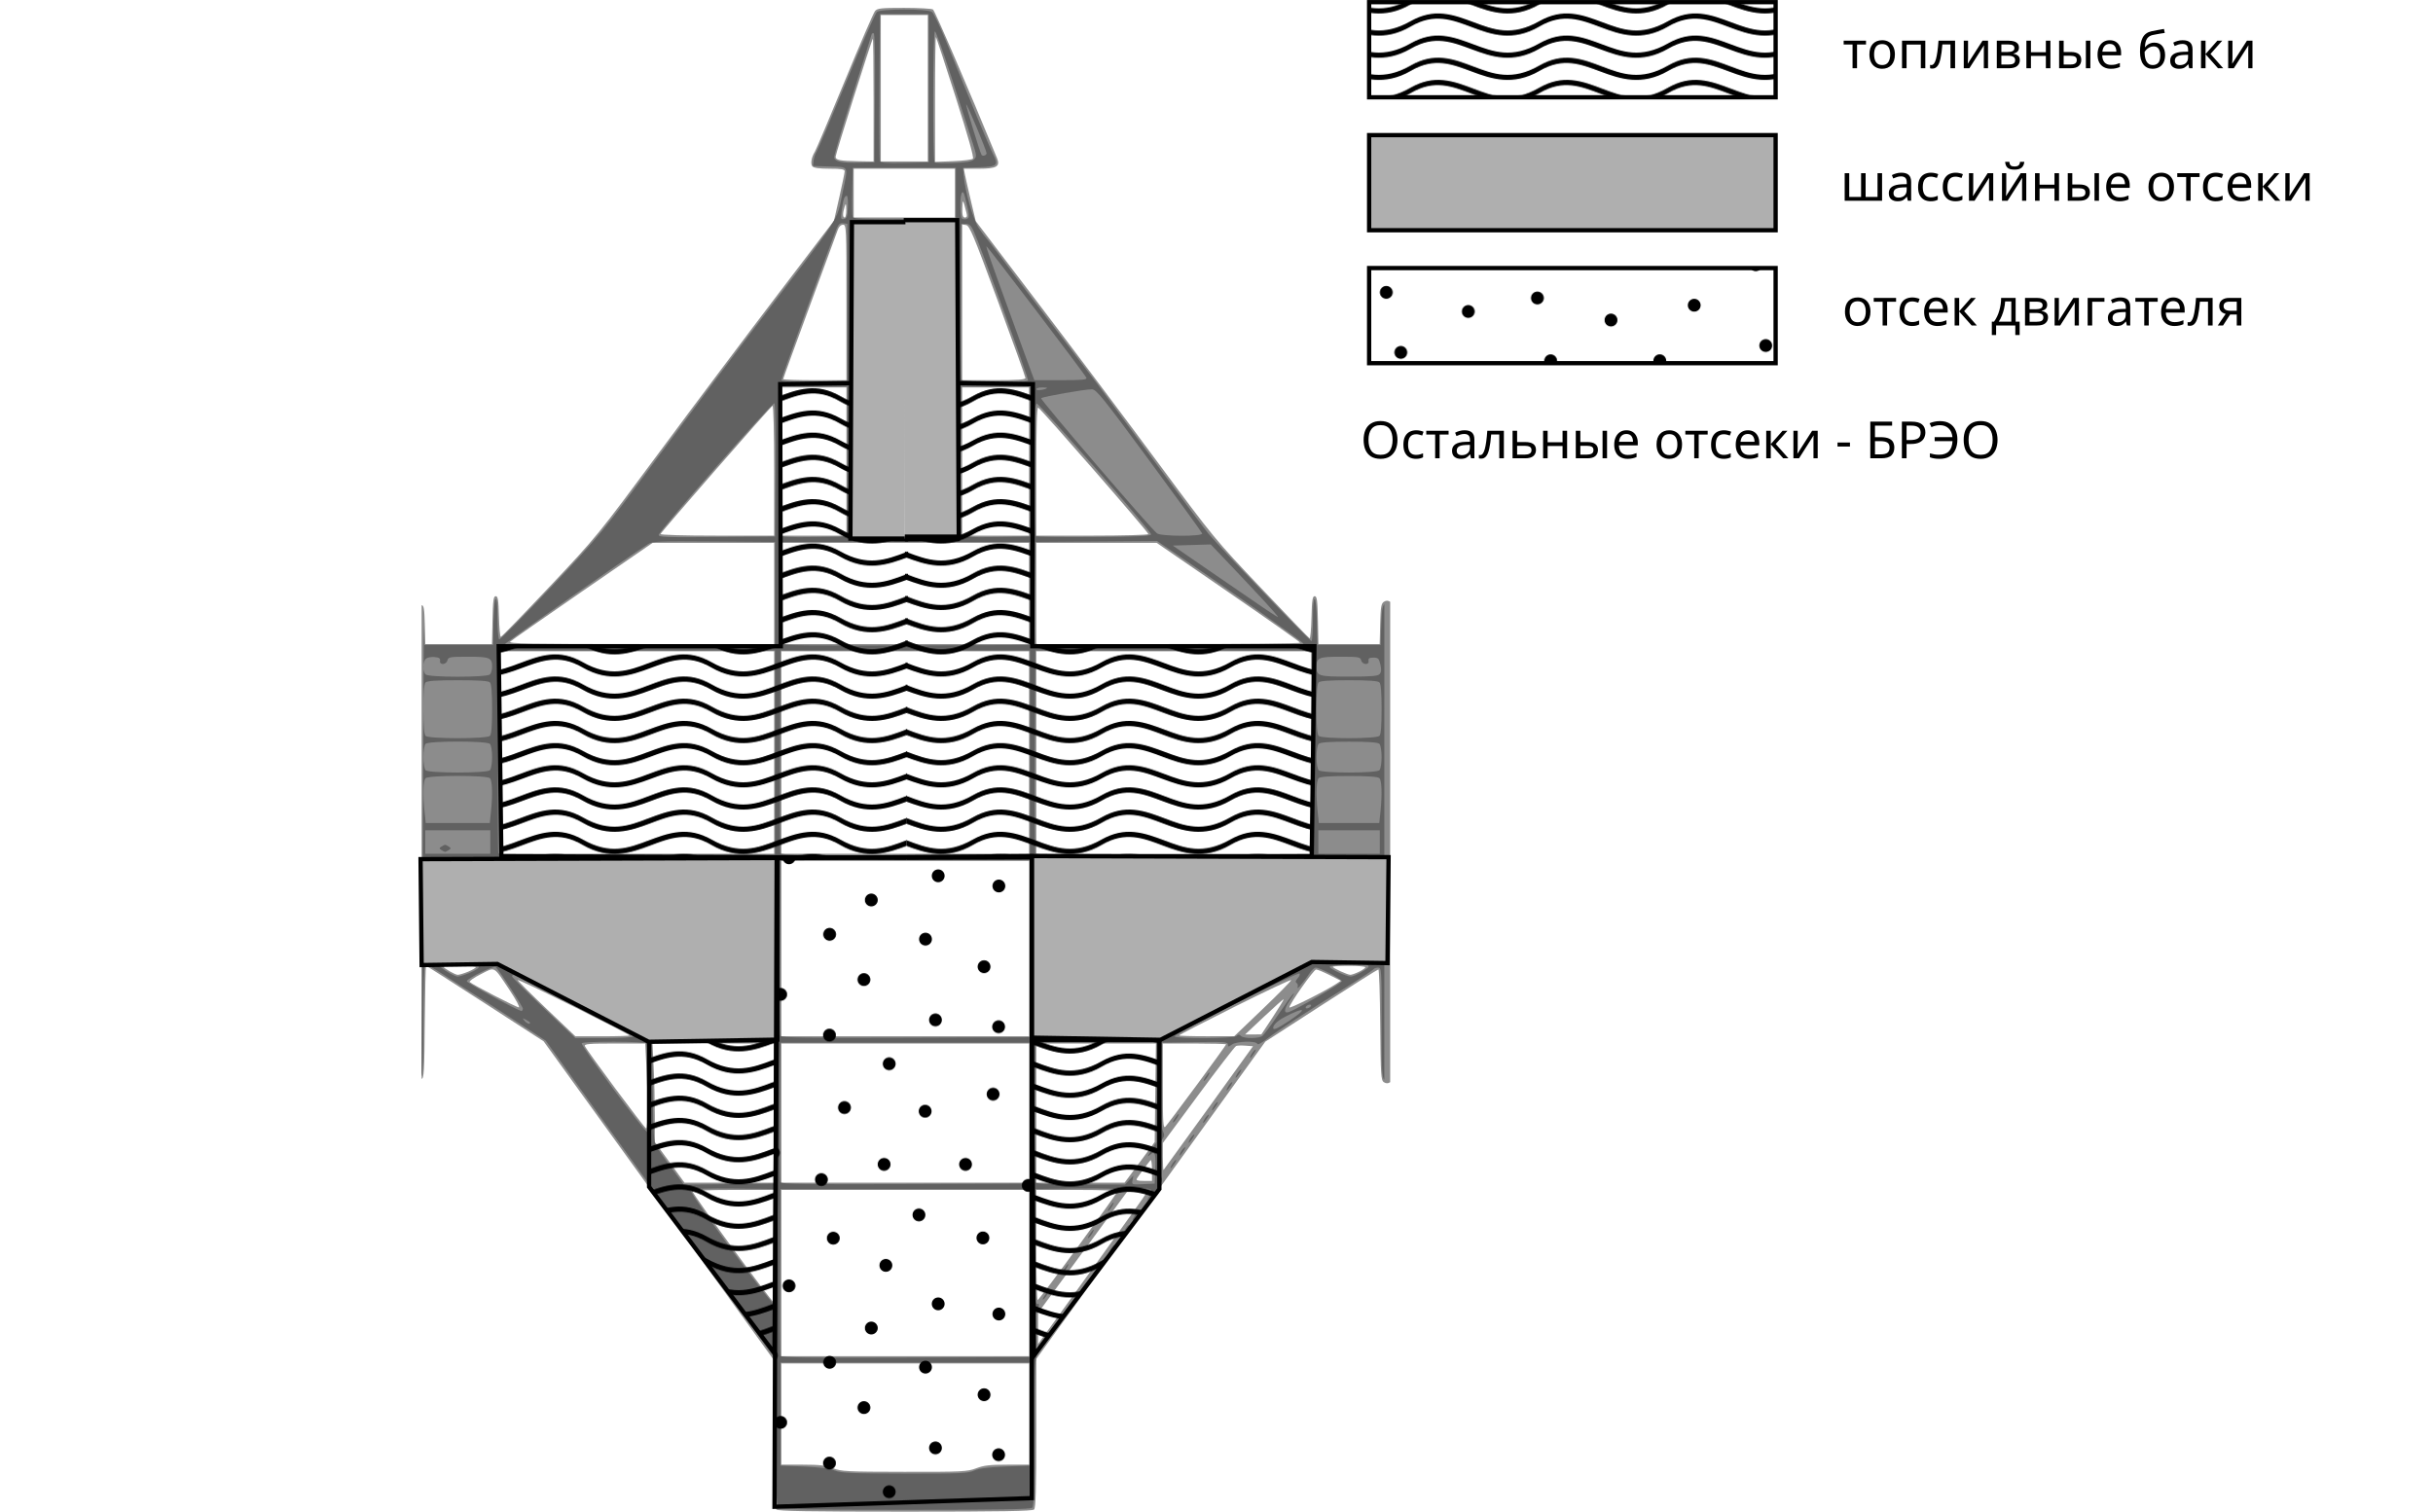
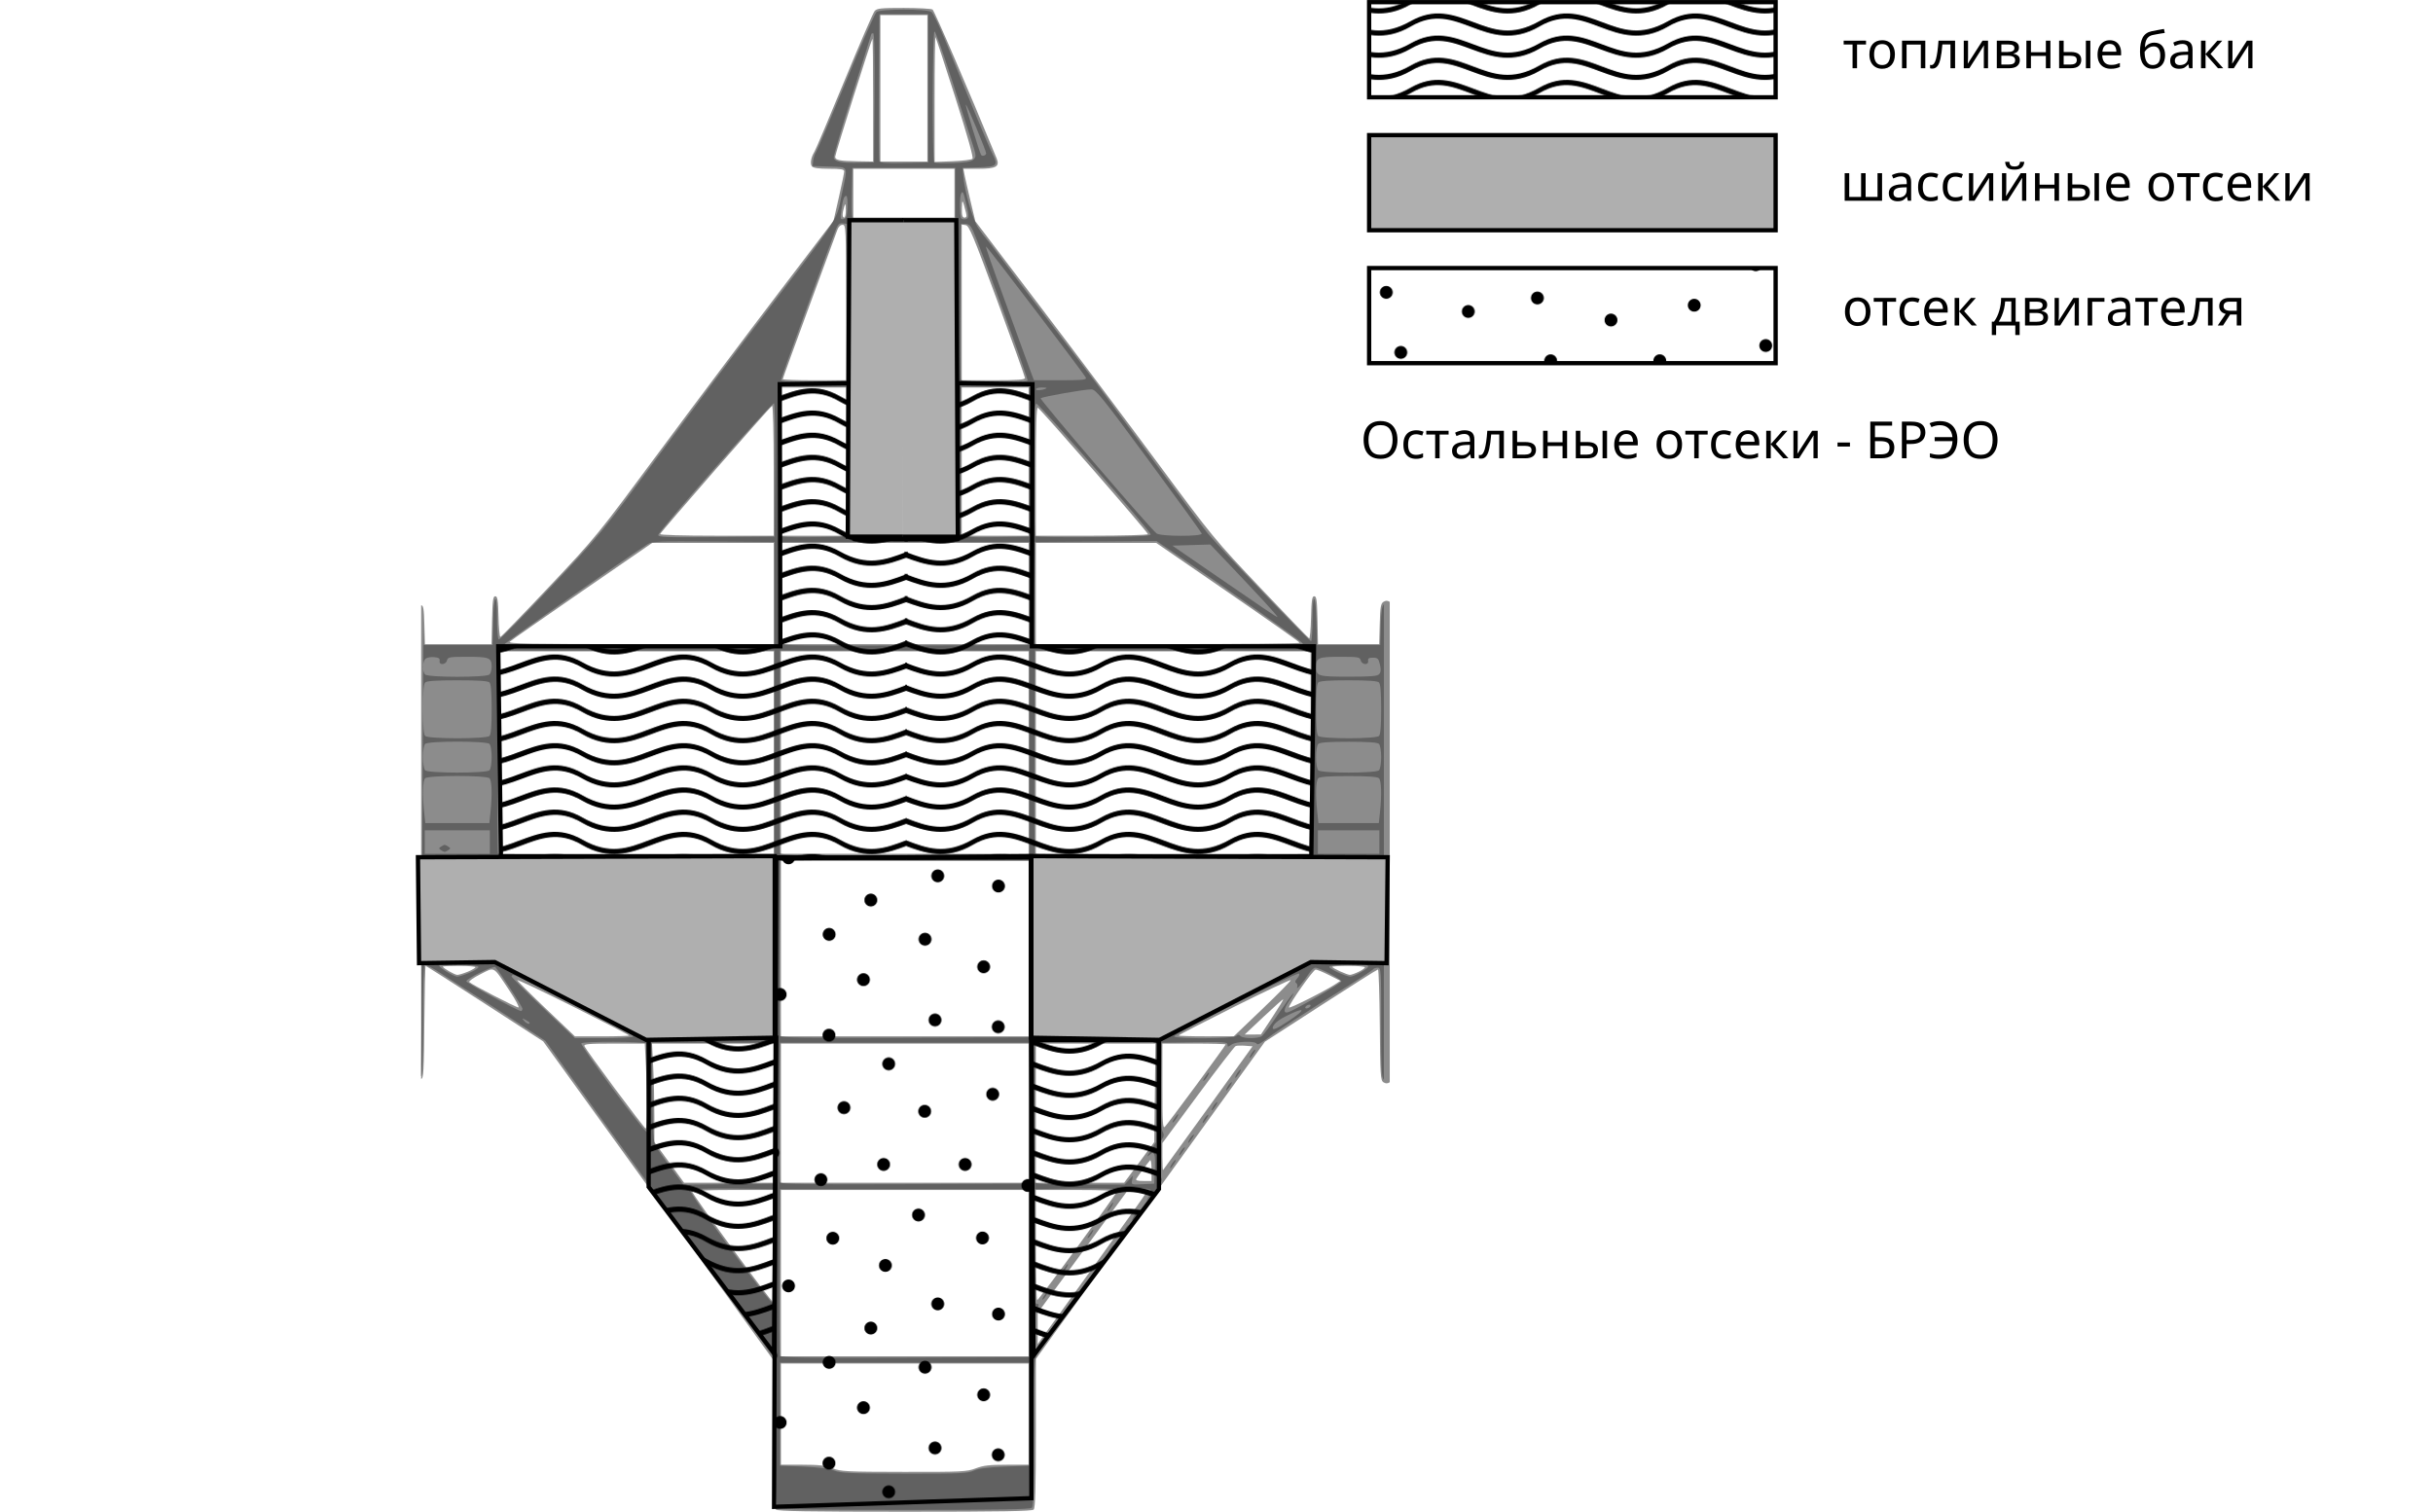
<svg xmlns="http://www.w3.org/2000/svg" xmlns:xlink="http://www.w3.org/1999/xlink" width="568.318" height="353.189" id="svg5470" version="1.1">
  <defs id="defs5472">
    <pattern xlink:href="#Polkadots-med" id="pattern6300" patternTransform="matrix(10,0,0,10,28.28427,0)" />
    <pattern xlink:href="#Wavy" id="pattern6278" patternTransform="translate(26.76904,-0.00130762)" />
    <pattern id="Polkadots-med" patternTransform="translate(0,0) scale(10,10)" height="10" width="10" patternUnits="userSpaceOnUse">
      <circle id="circle4788" r="0.15" cy="0.810" cx="2.567" style="fill:black;stroke:none" />
      <circle id="circle4790" r="0.15" cy="2.33" cx="3.048" style="fill:black;stroke:none" />
      <circle id="circle4792" r="0.15" cy="2.415" cx="4.418" style="fill:black;stroke:none" />
      <circle id="circle4794" r="0.15" cy="3.029" cx="1.844" style="fill:black;stroke:none" />
      <circle id="circle4796" r="0.15" cy="1.363" cx="6.08" style="fill:black;stroke:none" />
      <circle id="circle4798" r="0.15" cy="4.413" cx="5.819" style="fill:black;stroke:none" />
      <circle id="circle4800" r="0.15" cy="4.048" cx="4.305" style="fill:black;stroke:none" />
      <circle id="circle4802" r="0.15" cy="3.045" cx="5.541" style="fill:black;stroke:none" />
      <circle id="circle4804" r="0.15" cy="5.527" cx="4.785" style="fill:black;stroke:none" />
      <circle id="circle4806" r="0.15" cy="5.184" cx="2.667" style="fill:black;stroke:none" />
      <circle id="circle4808" r="0.15" cy="1.448" cx="7.965" style="fill:black;stroke:none" />
      <circle id="circle4810" r="0.15" cy="5.049" cx="7.047" style="fill:black;stroke:none" />
      <circle id="circle4812" r="0.15" cy="0.895" cx="4.340" style="fill:black;stroke:none" />
      <circle id="circle4814" r="0.15" cy="0.340" cx="7.125" style="fill:black;stroke:none" />
      <circle id="circle4816" r="0.15" cy="1.049" cx="9.553" style="fill:black;stroke:none" />
      <circle id="circle4818" r="0.15" cy="2.689" cx="7.006" style="fill:black;stroke:none" />
      <circle id="circle4820" r="0.15" cy="2.689" cx="8.909" style="fill:black;stroke:none" />
      <circle id="circle4822" r="0.15" cy="4.407" cx="9.315" style="fill:black;stroke:none" />
      <circle id="circle4824" r="0.15" cy="3.870" cx="7.820" style="fill:black;stroke:none" />
      <circle id="circle4826" r="0.15" cy="5.948" cx="8.270" style="fill:black;stroke:none" />
      <circle id="circle4828" r="0.15" cy="7.428" cx="7.973" style="fill:black;stroke:none" />
      <circle id="circle4830" r="0.15" cy="8.072" cx="9.342" style="fill:black;stroke:none" />
      <circle id="circle4832" r="0.15" cy="9.315" cx="8.206" style="fill:black;stroke:none" />
      <circle id="circle4834" r="0.15" cy="9.475" cx="9.682" style="fill:black;stroke:none" />
      <circle id="circle4836" r="0.15" cy="6.186" cx="9.688" style="fill:black;stroke:none" />
      <circle id="circle4838" r="0.15" cy="6.296" cx="3.379" style="fill:black;stroke:none" />
      <circle id="circle4840" r="0.15" cy="8.204" cx="2.871" style="fill:black;stroke:none" />
      <circle id="circle4842" r="0.15" cy="8.719" cx="4.59" style="fill:black;stroke:none" />
      <circle id="circle4844" r="0.15" cy="9.671" cx="3.181" style="fill:black;stroke:none" />
      <circle id="circle4846" r="0.15" cy="7.315" cx="5.734" style="fill:black;stroke:none" />
      <circle id="circle4848" r="0.15" cy="6.513" cx="6.707" style="fill:black;stroke:none" />
      <circle id="circle4850" r="0.15" cy="9.670" cx="5.730" style="fill:black;stroke:none" />
      <circle id="circle4852" r="0.15" cy="8.373" cx="6.535" style="fill:black;stroke:none" />
      <circle id="circle4854" r="0.15" cy="7.154" cx="4.37" style="fill:black;stroke:none" />
      <circle id="circle4856" r="0.15" cy="7.25" cx="0.622" style="fill:black;stroke:none" />
      <circle id="circle4858" r="0.15" cy="5.679" cx="0.831" style="fill:black;stroke:none" />
      <circle id="circle4860" r="0.15" cy="8.519" cx="1.257" style="fill:black;stroke:none" />
      <circle id="circle4862" r="0.15" cy="6.877" cx="1.989" style="fill:black;stroke:none" />
      <circle id="circle4864" r="0.15" cy="3.181" cx="0.374" style="fill:black;stroke:none" />
      <circle id="circle4866" r="0.15" cy="1.664" cx="1.166" style="fill:black;stroke:none" />
      <circle id="circle4868" r="0.15" cy="0.093" cx="1.151" style="fill:black;stroke:none" />
      <circle id="circle4870" r="0.15" cy="10.093" cx="1.151" style="fill:black;stroke:none" />
      <circle id="circle4872" r="0.15" cy="4.451" cx="1.302" style="fill:black;stroke:none" />
      <circle id="circle4874" r="0.15" cy="3.763" cx="3.047" style="fill:black;stroke:none" />
    </pattern>
    <pattern id="Wavy" height="5.181" width="30.066" patternUnits="userSpaceOnUse">
      <path id="path5144" d="M 7.597,0.061 C 5.079,-0.187 2.656,0.302 -0.01,1.788 L -0.01,3.061 C 2.773,1.431 5.173,1.052 7.472,1.280 C 9.770,1.508 11.969,2.361 14.253,3.218 C 18.820,4.931 23.804,6.676 30.066,3.061 L 30.062,1.788 C 23.622,5.497 19.246,3.770 14.691,2.061 C 12.413,1.207 10.115,0.311 7.597,0.061 z " style="fill:black;stroke:none;" />
    </pattern>
  </defs>
  <g id="layer1" transform="translate(4.137424,-17.45701)">
-     <g id="g6165" transform="translate(-167.6853,-337.3909)">
+     <g id="g6165" transform="translate(-167.7879,-337.3752)">
      <g transform="matrix(0.4223033,0,0,0.4223033,199.1049,350.7686)" id="g2987">
        <path id="path2991" d="m 345.2,844.8 c -0.894,-0.894 -1.2,-11.56 -1.2,-41.822 l 0,-40.622 -63.75,-88.296 -63.75,-88.296 -32.282,-20.882 C 166.463,553.397 151.732,544 151.482,544 c -0.25,0 -0.573,14.062 -0.718,31.25 C 150.536,602.244 150.296,606.5 149,606.5 l 0,-262 c 1.223,0 1.552,1.987 1.784,10.75 l 0.284,10.75 18.437,0 18.437,0 0.279,-13.25 c 0.231,-10.987 0.535,-13.25 1.779,-13.25 1.228,0 1.551,2.042 1.783,11.25 0.156,6.188 0.628,11.25 1.05,11.25 0.422,0 12.549,-12.488 26.948,-27.75 25.953,-27.508 26.484,-28.159 60.989,-74.75 19.145,-25.85 48.651,-65.165 65.57,-87.367 l 30.762,-40.367 2.949,-12.99 C 381.673,111.631 383,105.159 383,104.393 383,103.313 381.116,103 374.622,103 c -5.661,0 -8.728,-0.422 -9.458,-1.302 -1.176,-1.417 -0.556,-5.035 1.404,-8.198 0.682,-1.1 8.105,-18.65 16.495,-39 8.391,-20.35 15.929,-37.788 16.751,-38.75 1.299,-1.52 3.415,-1.748 16.09,-1.735 8.027,0.008 15.203,0.401 15.947,0.872 1.032,0.654 19.654,43.902 35.429,82.283 C 469.177,101.783 467.099,103 457.332,103 l -8.423,0 0.621,3.25 c 0.342,1.788 1.824,8.31 3.295,14.494 l 2.674,11.244 35.188,46.256 c 19.353,25.441 49.053,64.996 66,87.901 30.218,40.841 31.313,42.172 56.762,69 14.272,15.046 26.295,27.501 26.718,27.678 0.422,0.177 0.895,-4.998 1.05,-11.5 C 641.45,341.606 641.767,339.5 643,339.5 c 1.244,0 1.548,2.263 1.779,13.25 l 0.279,13.25 16.938,0 16.938,0 0.283,-11.143 c 0.237,-9.33 0.567,-11.323 2.033,-12.245 1.274,-0.802 2.226,-0.802 3.5,0.001 l 0,265.774 c -1.276,0.805 -2.224,0.805 -3.5,2e-5 -1.595,-1.006 -1.773,-3.821 -2.014,-31.745 C 679.09,559.789 678.636,546 678.227,546 c -0.409,0 -14.649,8.99 -31.644,19.979 l -30.9,19.979 -63.334,87.771 -63.334,87.771 -0.007,41.05 c -0.006,30.586 -0.313,41.356 -1.208,42.25 -0.911,0.911 -18.111,1.2 -71.3,1.2 -53.189,0 -70.389,-0.289 -71.3,-1.2 z m 110.561,-22.8 c 4.198,-1.596 7.682,-2 17.25,-2 L 485,820 l 0,-28 0,-28 -68.5,0 -68.5,0 0,28 0,28 11.75,8.1e-4 c 9.279,6.5e-4 12.801,0.411 16.75,1.953 4.606,1.799 7.719,1.956 39.5,1.999 32.141,0.043 34.86,-0.09 39.761,-1.953 z M 485,714 l 0,-46 -68.5,0 -68.5,0 0,46 0,46 68.5,0 68.5,0 z m 65,-44.461 C 550,669.242 547.578,669 544.618,669 l -5.382,0 -24.618,33.511 -24.618,33.511 0,8.616 0,8.616 30,-41.588 c 16.5,-22.874 30,-41.831 30,-42.127 z M 344,699 l 0,-31 -22.5,0 C 306.724,668 299,668.354 299,669.03 299,670.542 342.548,730 343.655,730 343.845,730 344,716.05 344,699 z m 168,0.434 c 11.825,-16.199 21.65,-29.898 21.833,-30.443 C 534.047,668.356 526.06,668 511.583,668 L 489,668 l 0,30.5 c 0,16.775 0.338,30.474 0.75,30.443 0.412,-0.031 10.425,-13.31 22.25,-29.509 z M 344,625.5 l 0,-38.5 -33.654,0 -33.654,0 0.65,12.75 c 0.358,7.013 0.652,19.277 0.654,27.254 l 0.004,14.504 8.22,11.246 8.22,11.246 24.78,0 24.78,0 0,-38.5 z m 141,0 0,-38.5 -68.5,0 -68.5,0 0,38.5 0,38.5 68.5,0 68.5,0 z m 61.167,27.25 8.333,-11.25 0.334,-27.25 0.334,-27.25 -33.084,0 -33.084,0 0,38.5 0,38.5 24.417,0 24.417,0 z M 553,656.8 c 0,-3.41 -0.37,-5.772 -0.822,-5.25 -1.455,1.681 -6.819,8.91 -7.569,10.2 -0.537,0.923 0.464,1.25 3.832,1.25 L 553,663 z m 31.334,-34.3 24.526,-34 -4.044,-0.313 c -2.224,-0.172 -4.597,-0.101 -5.271,0.158 -0.675,0.259 -10.073,12.445 -20.886,27.08 L 559,642.034 l 0,7.65 c 0,4.207 0.182,7.462 0.404,7.233 C 559.627,656.688 570.845,641.2 584.334,622.5 z m -310.338,0.75 c -0.002,-5.912 -0.297,-16.488 -0.654,-23.5 l -0.65,-12.75 -16.953,0 c -14.172,0 -16.864,0.231 -16.412,1.409 0.893,2.328 33.06,45.591 33.898,45.591 0.426,0 0.773,-4.838 0.771,-10.75 z M 577.917,609.724 C 586.763,597.747 594,587.735 594,587.474 594,587.213 586.125,587 576.5,587 l -17.5,0 0,23.714 c 0,20.482 0.193,23.515 1.417,22.25 0.779,-0.805 8.654,-11.263 17.5,-23.24 z M 264,582.503 c 0,-0.273 -13.996,-7.497 -31.101,-16.054 -17.106,-8.556 -30.943,-15.09 -30.75,-14.52 0.193,0.57 7.452,7.794 16.132,16.054 L 234.061,583 l 14.97,0 C 257.264,583 264,582.776 264,582.503 z M 344,534.5 l 0,-48.5 -76,0 -76,0 0,27.998 0,27.998 40.75,20.448 40.75,20.448 35.25,0.054 L 344,583 z m 141,0 0,-48.5 -68.5,0 -68.5,0 0,48.5 0,48.5 68.5,0 68.5,0 z m 114.5,27.699 41,-20.699 0.266,-27.75 0.266,-27.75 -76.016,0 -76.016,0 0,48.5 0,48.5 34.75,-0.051 34.75,-0.051 41,-20.699 z m 14.75,5.679 C 622.913,559.59 630,552.4 630,551.901 c 0,-0.499 -13.95,6.07 -31,14.599 -17.05,8.528 -31,15.73 -31,16.003 0,0.273 6.862,0.485 15.25,0.471 l 15.25,-0.026 15.75,-15.07 z m 5.569,4.501 c 3.476,-5.265 6.176,-9.703 6,-9.862 -0.176,-0.158 -5.044,4.16 -10.819,9.596 l -10.5,9.884 4.5,-0.023 4.5,-0.023 z m 35.244,-18.494 2.415,-1.615 -6.211,-3.135 c -3.416,-1.724 -6.786,-3.116 -7.489,-3.092 C 642.439,546.089 629,565.141 629,566.995 c 0,0.968 20.223,-9.204 26.064,-13.11 z M 197.886,557.75 c -9.385,-14.081 -7.93,-13.257 -16.125,-9.13 -3.856,1.942 -6.617,3.903 -6.136,4.358 1.546,1.464 25.829,13.991 27.15,14.006 0.702,0.008 -1.499,-4.147 -4.889,-9.235 z m -23.151,-10.5 c 2.341,-0.963 4.258,-2.087 4.261,-2.5 C 178.998,544.337 174.95,544 170,544 c -4.95,0 -9,0.181 -9,0.402 0,0.811 6.546,4.565 7.989,4.581 0.819,0.009 3.405,-0.771 5.746,-1.733 z m 492.73,0.065 C 669.41,546.388 671,545.263 671,544.815 671,544.367 666.95,544 662,544 c -4.95,0 -9,0.247 -9,0.549 0,0.704 8.109,4.4 9.716,4.429 0.669,0.012 2.806,-0.736 4.75,-1.663 z M 344,426 l 0,-56 -76,0 -76,0 0,56 0,56 76,0 76,0 z m 141,0 0,-56 -68.5,0 -68.5,0 0,56 0,56 68.5,0 68.5,0 z m 156,0 0,-56 -76,0 -76,0 0,56 0,56 76,0 76,0 z m -297,-88 0,-28 -33.612,0 -33.612,0 -38.638,26.625 c -21.251,14.644 -39.297,27.244 -40.103,28 -1.243,1.167 9.674,1.375 72.25,1.375 L 344,366 z m 141,0 0,-28 -68.5,0 -68.5,0 0,28 0,28 68.5,0 68.5,0 z m 149.955,27.25 c -0.025,-0.412 -17.891,-13.012 -39.704,-28 L 555.592,310 522.296,310 489,310 l 0,28 0,28 73,0 c 40.15,0 72.98,-0.338 72.955,-0.75 z M 344,269.917 c 0,-21.124 -0.375,-35.945 -0.905,-35.75 -1.035,0.381 -61.419,69.537 -61.928,70.924 -0.196,0.533 12.723,0.909 31.25,0.909 L 344,306 z M 384,265 l 0,-41 -18,0 -18,0 0,41 0,41 18,0 18,0 z m 60,0 0,-41 -28,0 -28,0 0,41 0,41 28,0 28,0 z m 41,0 0,-41 -18.5,0 -18.5,0 0,41 0,41 18.5,0 18.5,0 z m 66,40.147 C 551,304.027 491.433,235.644 490.058,235.186 489.327,234.942 489,245.839 489,270.417 L 489,306 l 31,0 c 17.05,0 31,-0.384 31,-0.853 z M 384,177 c 0,-41.596 -0.062,-43 -1.902,-43 -1.172,0 -2.278,1.056 -2.879,2.75 -0.537,1.512 -7.556,20.587 -15.598,42.388 C 355.579,200.939 349,219.052 349,219.388 349,219.725 356.875,220 366.5,220 l 17.5,0 z m 60,0 0,-43 -28,0 -28,0 0,43 0,43 28,0 28,0 z m 38.99,41.75 c -0.005,-0.688 -6.899,-19.925 -15.318,-42.75 -13.344,-36.175 -15.588,-41.541 -17.49,-41.82 L 448,133.861 l 0,43.07 0,43.07 17.5,0 c 13.339,0 17.498,-0.297 17.49,-1.25 z m -99.09,-93 c -0.085,-3.61 -0.22,-3.874 -0.9,-1.75 -1.153,3.599 -1.153,6 0,6 0.55,0 0.955,-1.913 0.9,-4.25 z M 444,116.5 l 0,-13.5 -28,0 -28,0 0,13.5 0,13.5 28,0 28,0 z m 6.357,10.75 c -1.845,-7.445 -2.184,-7.818 -2.271,-2.5 -0.067,4.067 0.256,5.25 1.433,5.25 1.156,0 1.356,-0.658 0.838,-2.75 z M 399,64.833 c 0,-18.792 -0.182,-33.979 -0.403,-33.75 C 397.872,31.832 378,94.807 378,96.355 c 0,1.879 2.328,2.337 12.75,2.509 L 399,99 z M 429,58.5 429,18 l -13,0 -13,0 0,40.5 0,40.5 13,0 13,0 z m 24.946,38.954 C 454.581,96.819 451.262,84.971 444.452,63.564 438.694,45.46 433.761,30.428 433.491,30.158 433.221,29.888 433,45.319 433,64.45 l 0,34.783 9.985,-0.401 c 5.492,-0.221 10.424,-0.84 10.961,-1.377 z" style="fill:#8c8c8c" />
        <path id="path2989" d="m 346.2,843.8 c -0.894,-0.894 -1.2,-11.464 -1.2,-41.39 l 0,-40.19 -8.804,-12.36 C 324.696,733.715 283.971,677.26 278.085,669.303 c -2.522,-3.408 -17.147,-23.673 -32.501,-45.033 L 217.667,585.435 204.084,576.519 C 196.613,571.615 185.55,564.488 179.5,560.681 c -6.05,-3.807 -14.721,-9.364 -19.269,-12.348 -4.548,-2.985 -8.711,-5.154 -9.25,-4.821 C 150.374,543.887 150,555.74 150,574.559 150,594.186 149.645,605 149,605 l 1.215,-248.75 0.285,10.25 19,0 19,0 0.28,-12.75 C 189.127,337.938 191,336.411 191,351.941 c 0,6.018 0.396,11.185 0.879,11.484 0.483,0.299 13.307,-12.612 28.497,-28.691 27.509,-29.119 27.745,-29.406 59.871,-72.876 17.739,-24.003 41.465,-55.728 52.724,-70.5 49.996,-65.595 45.335,-58.401 48.971,-75.591 3.107,-14.691 3.646,-13.643 -7.192,-13.98 L 365.5,101.5 l 0.307,-2.872 c 0.169,-1.58 0.913,-3.83 1.654,-5 C 368.202,92.458 375.668,74.85 384.052,54.5 c 8.384,-20.35 15.939,-37.562 16.787,-38.25 2.15,-1.742 28.111,-1.742 30.472,0 0.932,0.688 4.43,8 7.775,16.25 13.697,33.787 24.193,58.974 26.099,62.632 3.118,5.983 2.269,6.744 -7.889,7.079 L 448.5,102.5 l 0.318,3.95 c 0.721,8.943 5.238,24.771 8.394,29.41 1.736,2.552 3.446,4.864 3.801,5.139 0.355,0.275 4.66,5.891 9.566,12.48 4.906,6.589 9.462,12.664 10.124,13.5 0.993,1.254 35.88,46.971 41.459,54.328 0.914,1.206 14.594,19.742 30.399,41.192 15.805,21.45 30.082,40.575 31.726,42.5 8.246,9.655 56.314,59.722 56.963,59.332 0.412,-0.247 0.75,-5.598 0.75,-11.891 0,-15.91 1.866,-14.809 2.22,1.309 l 0.28,12.75 17.5,0 17.5,0 0.283,-10.655 c 0.209,-7.877 0.665,-10.972 1.75,-11.872 L 681.5,607 C 680.227,605.943 680,601.16 680,575.378 680,545.975 679.938,545 678.059,545 c -1.068,0 -2.185,0.396 -2.484,0.879 -0.299,0.484 -5.838,4.17 -12.309,8.191 -24.661,15.326 -41.57,26.312 -46.517,30.222 -3.068,2.425 -5.29,3.584 -5.524,2.882 -0.595,-1.785 -11.326,-1.493 -14.002,0.382 -2.016,1.412 -2.223,1.41 -2.223,-0.023 0,-1.391 -2.172,-1.547 -18.25,-1.307 L 558.5,586.5 558.224,610 c -0.191,16.24 0.078,24.167 0.87,25.659 0.914,1.721 0.818,2.628 -0.474,4.473 -1.969,2.812 -2.283,17.834 -0.435,20.794 1.199,1.92 -0.036,4.079 -6.554,11.459 -1.845,2.089 -1.848,2.081 -0.208,-0.663 0.913,-1.528 1.39,-3.216 1.06,-3.75 -0.847,-1.37 -12.841,-1.214 -14.24,0.186 -0.877,0.877 -1.502,0.872 -2.575,-0.019 -1.018,-0.845 -7.871,-1.101 -24.292,-0.908 L 488.5,667.5 l -0.264,31.75 c -0.233,28.034 -0.084,31.75 1.276,31.75 1.383,0 1.385,0.3 0.014,2.95 -1.059,2.048 -1.526,5.908 -1.526,12.617 0,9.031 0.126,9.633 1.915,9.166 1.886,-0.493 1.886,-0.453 0.004,2.633 -1.798,2.949 -1.911,5.527 -1.915,43.684 -0.003,30.201 -0.31,40.856 -1.204,41.75 -0.91,0.91 -17.889,1.2 -70.3,1.2 -52.411,0 -69.39,-0.29 -70.3,-1.2 z m 108.428,-20.522 c 2.774,-1.233 7.702,-1.872 17.372,-2.25 l 13.5,-0.528 0,-28.5 0,-28.5 -69,0 -69,0 0,28.5 0,28.5 13,0.543 c 8.628,0.361 14.345,1.094 17,2.18 3.425,1.401 8.975,1.646 38.628,1.707 30.696,0.062 35.068,-0.125 38.5,-1.651 z M 485.5,714 l 0,-46.5 -69,0 -69,0 -0.261,45.5 c -0.143,25.025 -0.044,46.066 0.221,46.757 0.382,0.996 14.769,1.204 69.261,1 L 485.5,760.5 z M 344.765,698.935 344.5,667.5 321.569,667.231 c -12.932,-0.152 -23.33,0.13 -23.846,0.645 -0.553,0.553 8.271,13.44 22.313,32.587 13.426,18.308 23.6,31.3 24.11,30.79 0.485,-0.485 0.764,-15.029 0.618,-32.318 z M 344.5,625.5 l 0,-39 -34,0 -34,0 0.359,27.5 c 0.298,22.85 0.625,27.923 1.932,30 0.865,1.375 4.651,6.67 8.412,11.767 l 6.839,9.267 25.229,-0.267 L 344.5,664.5 z m 141,0 0,-39 -69,0 -69,0 -0.262,37.997 c -0.144,20.898 -0.045,38.564 0.221,39.257 0.384,1 14.68,1.207 69.262,1.003 L 485.5,664.5 z m 54.908,37.005 2.313,-2.495 -0.487,2.546 c -0.485,2.537 -0.463,2.545 5.89,2.245 L 554.5,664.5 l 0.297,-7.406 c 0.384,-9.565 -0.12,-11.004 -2.963,-8.48 -1.663,1.476 -1.495,0.909 0.771,-2.614 l 2.895,-4.5 0,-27.5 0,-27.5 -33.5,0 -33.5,0 -0.262,37.997 c -0.144,20.898 -0.046,38.561 0.219,39.25 0.367,0.957 6.286,1.253 25.06,1.253 l 24.579,0 z m -265.725,-50.562 c -0.35,-13.232 -0.898,-24.482 -1.219,-25 -0.73,-1.181 -35.148,-1.265 -35.875,-0.088 -0.758,1.226 34.628,49.076 36.32,49.114 1.192,0.026 1.311,-3.685 0.774,-24.026 z M 266.485,583.025 C 267.037,582.131 202.305,549 200.006,549 199.453,549 199,549.38 199,549.845 c 0,0.465 7.889,8.34 17.53,17.5 L 234.06,584 l 15.911,0 c 9.259,0 16.163,-0.408 16.514,-0.975 z M 344.5,534.5 l 0,-49 -76.5,0 -76.5,0 -0.266,28.228 -0.266,28.228 4.085,2.579 c 2.247,1.418 20.759,10.884 41.138,21.035 L 273.245,584.025 308.873,583.763 344.5,583.5 z m 141,0 0,-49 -69,0 -69,0 -0.26,48 c -0.143,26.4 -0.044,48.566 0.221,49.257 0.382,0.996 14.769,1.204 69.26,1 L 485.5,583.5 z m 114.719,28.75 41.281,-20.75 0,-28.5 0,-28.5 -76.5,0 -76.5,0 -0.26,48 c -0.143,26.4 -0.045,48.562 0.219,49.25 0.371,0.967 8.401,1.25 35.48,1.25 l 35.001,0 z M 599.8,582.8 c 0.933,-0.933 1.467,-0.933 2.4,0 1.579,1.579 9.993,1.544 11.962,-0.05 0.85,-0.688 4.849,-6.115 8.887,-12.062 4.038,-5.947 7.774,-11.079 8.301,-11.404 0.527,-0.326 -0.485,1.506 -2.249,4.07 -3.22,4.68 -3.326,7.312 -0.249,6.17 C 633.483,567.804 658,553.537 658,552.561 658,551.345 645.885,545 643.563,545 c -0.77,0 -2.338,1.462 -3.485,3.25 -2.901,4.521 -7.269,9.596 -6.542,7.601 0.33,-0.907 0.091,-1.964 -0.533,-2.349 -0.794,-0.491 -0.616,-1.272 0.592,-2.607 0.949,-1.049 1.405,-2.227 1.014,-2.618 -1.023,-1.023 -69.822,33.572 -69.096,34.745 0.918,1.485 32.786,1.28 34.287,-0.221 z m 29.212,-8.447 c 10.144,-6.746 8.953,-7.947 -2.225,-2.245 -4.044,2.063 -6.684,4.464 -6.756,6.142 -0.067,1.586 2.24,0.585 8.98,-3.897 z M 209,575.535 c 0,-0.256 -1.012,-1.004 -2.25,-1.664 -2.04,-1.087 -2.122,-1.044 -0.878,0.465 1.278,1.549 3.128,2.258 3.128,1.199 z m -4,-7.871 c 0,-1.11 -12.525,-20.329 -14.972,-22.975 C 189.094,543.679 174,551.042 174,552.509 c 0,0.955 28.4,16.418 30.25,16.47 0.412,0.012 0.75,-0.58 0.75,-1.315 z m 436,-1.739 c 0,-0.474 -0.675,-0.603 -1.5,-0.286 -0.825,0.317 -1.5,0.963 -1.5,1.437 0,0.474 0.675,0.603 1.5,0.286 0.825,-0.317 1.5,-0.963 1.5,-1.437 z M 175.75,547.808 c 2.909,-1.206 5.131,-2.668 4.938,-3.25 C 180.246,543.225 159,542.546 159,543.865 c 0,1.168 7.982,6.044 9.981,6.096 0.814,0.021 3.861,-0.947 6.769,-2.153 z m 492.672,-0.074 c 7.055,-4.017 5.97,-4.835 -5.996,-4.518 -6.026,0.159 -10.909,0.725 -11.094,1.285 -0.339,1.027 8.982,5.366 11.668,5.431 0.825,0.02 3.265,-0.969 5.422,-2.197 z M 188,513.49 188,486 l -18.5,0 -18.5,0 0,26.965 0,26.965 10.25,0.285 c 5.638,0.157 13.963,0.393 18.5,0.525 l 8.25,0.24 z M 668.147,540 679,540 l 0,-27 0,-27 -17,0 -17,0 0,27.642 0,27.642 6.147,-0.642 c 3.381,-0.353 11.031,-0.642 17,-0.642 z M 344.5,426 l 0,-56.5 -76.5,0 -76.5,0 -0.26,55.5 c -0.143,30.525 -0.043,56.065 0.221,56.756 0.381,0.996 16.267,1.203 76.76,1 L 344.5,482.5 z m 141,0 0,-56.5 -69,0 -69,0 -0.26,55.5 c -0.143,30.525 -0.043,56.066 0.221,56.757 0.381,0.996 14.768,1.204 69.26,1 L 485.5,482.5 z m 156,0 0,-56.5 -76.5,0 -76.5,0 -0.26,55.5 c -0.143,30.525 -0.043,56.065 0.221,56.756 0.381,0.996 16.267,1.203 76.76,1 L 641.5,482.5 z m -454.5,49.5 0,-6.5 -18,0 -18,0 0,6.5 0,6.5 18,0 18,0 z m -27,4.485 c -1.333,-0.875 -1.333,-1.094 0,-1.969 0.825,-0.542 1.725,-0.985 2,-0.985 0.275,0 1.175,0.443 2,0.985 1.333,0.875 1.333,1.094 0,1.969 -0.825,0.542 -1.725,0.985 -2,0.985 -0.275,0 -1.175,-0.443 -2,-0.985 z M 679,475.5 l 0,-6.5 -17,0 -17,0 0,6.5 0,6.5 17,0 17,0 z M 187.358,458.853 c 0.996,-9.525 0.762,-17.334 -0.558,-18.653 -1.684,-1.684 -33.916,-1.684 -35.6,0 -1.32,1.32 -1.553,9.128 -0.558,18.653 L 151.285,465 169,465 l 17.715,0 z m 492,0 c 0.996,-9.525 0.762,-17.334 -0.558,-18.653 -0.831,-0.831 -6,-1.2 -16.8,-1.2 -10.8,0 -15.969,0.369 -16.8,1.2 -1.32,1.32 -1.553,9.128 -0.558,18.653 L 645.285,465 662,465 l 16.715,0 z M 186.8,435.8 c 0.671,-0.671 1.2,-3.889 1.2,-7.3 0,-3.411 -0.529,-6.629 -1.2,-7.3 -1.684,-1.684 -33.916,-1.684 -35.6,0 -0.671,0.671 -1.2,3.889 -1.2,7.3 0,3.411 0.529,6.629 1.2,7.3 1.684,1.684 33.916,1.684 35.6,0 z m 492,0 c 0.671,-0.671 1.2,-3.889 1.2,-7.3 0,-3.411 -0.529,-6.629 -1.2,-7.3 -0.831,-0.831 -6,-1.2 -16.8,-1.2 -10.8,0 -15.969,0.369 -16.8,1.2 -0.671,0.671 -1.2,3.889 -1.2,7.3 0,3.411 0.529,6.629 1.2,7.3 1.68,1.68 31.92,1.68 33.6,0 z m -492,-19 c 0.816,-0.816 1.2,-5.556 1.2,-14.8 0,-9.244 -0.384,-13.984 -1.2,-14.8 -0.837,-0.837 -6.222,-1.2 -17.8,-1.2 -11.578,0 -16.963,0.363 -17.8,1.2 -0.816,0.816 -1.2,5.556 -1.2,14.8 0,9.244 0.384,13.984 1.2,14.8 1.684,1.684 33.916,1.684 35.6,0 z m 492,0 c 0.816,-0.816 1.2,-5.556 1.2,-14.8 0,-9.244 -0.384,-13.984 -1.2,-14.8 -0.831,-0.831 -6,-1.2 -16.8,-1.2 -10.8,0 -15.969,0.369 -16.8,1.2 -0.816,0.816 -1.2,5.556 -1.2,14.8 0,9.244 0.384,13.984 1.2,14.8 1.68,1.68 31.92,1.68 33.6,0 z m -492,-34 c 0.66,-0.66 1.2,-2.595 1.2,-4.3 0,-4.959 -1.307,-5.5 -13.294,-5.5 -10.053,0 -10.934,0.154 -11.417,2 -0.663,2.533 -4.507,2.769 -4.084,0.25 0.223,-1.326 -0.509,-1.827 -3.021,-2.068 -1.823,-0.175 -3.961,0.218 -4.75,0.872 -1.742,1.446 -1.893,7.087 -0.235,8.746 1.684,1.684 33.916,1.684 35.6,0 z m 492.182,-0.278 c 0.868,-1.045 0.966,-2.583 0.335,-5.25 -0.783,-3.313 -1.252,-3.772 -3.854,-3.772 -2.267,0 -2.893,0.411 -2.669,1.75 0.423,2.519 -3.421,2.283 -4.084,-0.25 -0.483,-1.846 -1.364,-2 -11.417,-2 C 645.307,373 644,373.541 644,378.5 c 0,5.204 0.974,5.5 18.078,5.5 12.614,0 15.917,-0.289 16.904,-1.478 z M 344.5,338 l 0,-28.5 -33.765,-0.263 c -30.559,-0.238 -34.025,-0.099 -36.5,1.466 C 263.551,317.456 195,365.395 195,366.113 c 0,0.527 30.944,0.794 74.75,0.643 L 344.5,366.5 z m 141,0 0,-28.5 -69,0 -69,0 -0.267,27.486 c -0.147,15.117 -0.047,28.058 0.221,28.757 0.389,1.015 14.37,1.219 69.266,1.014 L 485.5,366.5 z m 151.256,27.75 c -0.357,-1.087 -39.459,-28.633 -70.623,-49.751 l -10.367,-7.025 -33.633,0.263 L 488.5,309.5 l -0.267,27.486 c -0.147,15.117 -0.048,28.055 0.219,28.75 0.709,1.847 148.911,1.862 148.304,0.014 z m -21.628,-23.5 c -4.448,-4.812 -12.934,-13.841 -18.858,-20.063 L 585.5,310.874 575.009,311.187 564.517,311.5 585.009,325.612 C 615.209,346.409 622.015,351 622.647,351 c 0.313,0 -3.07,-3.938 -7.518,-8.75 z M 344.763,270.063 c 0.144,-20.041 -0.121,-36.821 -0.589,-37.289 -0.898,-0.898 -63.439,70.212 -64,72.768 -0.284,1.295 3.833,1.452 32,1.222 L 344.5,306.5 z M 384.5,265 l 0,-41.5 -18.5,0 -18.5,0 -0.262,40.499 c -0.144,22.274 -0.042,41.072 0.227,41.773 0.377,0.982 4.681,1.211 18.762,1.001 L 384.5,306.5 z m 60,0 0,-41.5 -28.5,0 -28.5,0 -0.262,40.499 c -0.144,22.274 -0.043,41.069 0.225,41.766 0.38,0.99 6.666,1.209 28.762,1.001 L 444.5,306.5 z m 41,0 0,-41.5 -19,0 -19,0 -0.262,40.499 c -0.144,22.274 -0.042,41.072 0.227,41.772 0.377,0.982 4.78,1.211 19.262,1.001 L 485.5,306.5 z m 67,40.274 C 552.5,303.475 490.906,233 489.334,233 488.247,233 488,239.715 488,269.333 c 0,19.983 0.306,36.64 0.68,37.014 0.374,0.374 14.887,0.562 32.25,0.417 24.121,-0.202 31.57,-0.553 31.57,-1.49 z m 28.267,-0.474 c -0.22,-0.66 -13.42,-18.865 -29.333,-40.456 -25.728,-34.907 -29.237,-39.26 -31.68,-39.3 -3.785,-0.061 -27.065,4.037 -28.062,4.941 -0.722,0.654 60.181,71.695 64.097,74.765 2.206,1.73 25.554,1.776 24.979,0.05 z M 494.917,224.359 C 495.146,224.162 493.908,224 492.167,224 490.425,224 489,224.459 489,225.019 c 0,0.897 4.722,0.37 5.917,-0.66 z M 384.5,177 l 0,-43.5 -2.271,-0.322 c -1.767,-0.251 -2.578,0.415 -3.653,3 C 375.455,143.675 348,218.863 348,219.911 c 0,0.814 5.15,1.057 18.25,0.862 L 384.5,220.5 z m 60,0 0,-43.5 -28.5,0 -28.5,0 -0.261,42.5 c -0.144,23.375 -0.043,43.07 0.225,43.766 0.379,0.988 6.681,1.207 28.761,1 L 444.5,220.5 z m 39.904,43.156 c 0.506,-0.819 -26.628,-75.418 -30.161,-82.921 -1.339,-2.844 -2.353,-3.735 -4.251,-3.735 l -2.492,0 -0.261,42.5 c -0.144,23.375 -0.045,43.062 0.219,43.75 0.559,1.458 36.055,1.848 36.946,0.406 z m 32.275,-1.551 C 516.039,216.937 462.097,146 461.469,146 c -0.423,0 2.341,7.935 11.845,34 2.507,6.875 6.35,17.45 8.542,23.5 2.191,6.05 4.459,12.238 5.04,13.75 l 1.056,2.75 14.632,0 c 12.104,0 14.539,-0.241 14.097,-1.395 z M 384.798,124.24 C 384.962,120.798 384.674,118 384.155,118 c -1.269,0 -1.954,2.006 -2.761,8.089 -0.618,4.661 -0.511,5.081 1.214,4.752 1.575,-0.3 1.942,-1.406 2.19,-6.601 z M 444.5,116.5 l 0,-14 -28.5,0 -28.5,0 -0.281,12.947 c -0.155,7.121 -0.054,13.54 0.225,14.266 0.406,1.057 6.112,1.266 28.781,1.053 L 444.5,130.5 z m 6.986,13.523 c 0.332,-0.537 0.179,-2.675 -0.341,-4.75 -0.519,-2.075 -1.223,-5.011 -1.564,-6.523 C 448.434,113.657 447,115.925 447,122.833 c 0,3.758 0.3,7.133 0.667,7.5 0.984,0.984 3.127,0.81 3.819,-0.31 z M 399.763,63.75 C 399.936,40.113 399.682,28 399.013,28 398.456,28 398,28.206 398,28.458 c 0,0.252 -4.748,15.377 -10.552,33.611 -5.804,18.234 -10.414,33.871 -10.245,34.748 0.44,2.286 4.103,3.043 13.797,2.851 L 399.5,99.5 z M 429.5,58.5 l 0,-41 -13.5,0 -13.5,0 -0.262,39.998 c -0.144,21.999 -0.041,40.575 0.23,41.279 0.373,0.972 3.691,1.214 13.762,1.002 L 429.5,99.5 z m 25.115,39.314 c 1.487,-1.487 1.414,-2.238 -0.925,-9.465 C 452.292,84.032 447.265,68.463 442.518,53.75 437.77,39.038 433.462,27 432.943,27 c -1.127,0 -1.317,71.285 -0.193,72.432 0.412,0.421 5.137,0.593 10.5,0.381 7.258,-0.286 10.162,-0.797 11.365,-1.999 z M 461.5,94.417 c 0,-1.45 -10.835,-27.415 -11.262,-26.988 -0.37,0.37 7.486,26.245 8.463,27.875 0.613,1.022 2.798,0.33 2.798,-0.886 z m 32.47,656.639 c 0.572,-1.069 1.535,-2.25 2.139,-2.623 0.604,-0.373 0.325,0.502 -0.62,1.944 -2.002,3.055 -3.038,3.518 -1.519,0.679 z m 5,-7 c 0.572,-1.069 1.535,-2.25 2.139,-2.623 0.604,-0.373 0.325,0.502 -0.62,1.944 -2.002,3.055 -3.038,3.518 -1.519,0.679 z m 8,-11 c 0.572,-1.069 1.535,-2.25 2.139,-2.623 0.604,-0.373 0.325,0.502 -0.62,1.944 -2.002,3.055 -3.038,3.518 -1.519,0.679 z m -13.459,-6.433 C 494.457,725.18 495.419,724 495.65,724 c 0.723,0 -1.605,3.854 -2.759,4.567 -0.604,0.373 -0.325,-0.502 0.62,-1.944 z m 18.459,-0.567 c 0.572,-1.069 1.535,-2.25 2.139,-2.623 0.604,-0.373 0.325,0.502 -0.62,1.944 -2.002,3.055 -3.038,3.518 -1.519,0.679 z m 8,-11 c 0.572,-1.069 1.535,-2.25 2.139,-2.623 0.604,-0.373 0.325,0.502 -0.62,1.944 -2.002,3.055 -3.038,3.518 -1.519,0.679 z m -15.459,-3.433 C 505.457,710.18 506.419,709 506.65,709 c 0.723,0 -1.605,3.854 -2.759,4.567 -0.604,0.373 -0.325,-0.502 0.62,-1.944 z m 20.459,-3.567 c 0.572,-1.069 1.535,-2.25 2.139,-2.623 0.604,-0.373 0.325,0.502 -0.62,1.944 -2.002,3.055 -3.038,3.518 -1.519,0.679 z m 5,-7 c 0.572,-1.069 1.535,-2.25 2.139,-2.623 0.604,-0.373 0.325,0.502 -0.62,1.944 -2.002,3.055 -3.038,3.518 -1.519,0.679 z m -11.459,-8.433 C 519.457,691.18 520.419,690 520.65,690 c 0.723,0 -1.605,3.854 -2.759,4.567 -0.604,0.373 -0.325,-0.502 0.62,-1.944 z m 19.459,-2.567 c 0.572,-1.069 1.535,-2.25 2.139,-2.623 0.604,-0.373 0.325,0.502 -0.62,1.944 -2.002,3.055 -3.038,3.518 -1.519,0.679 z m 5,-7 c 0.572,-1.069 1.535,-2.25 2.139,-2.623 0.604,-0.373 0.325,0.502 -0.62,1.944 -2.002,3.055 -3.038,3.518 -1.519,0.679 z m -13.459,-5.433 C 530.457,676.18 531.419,675 531.65,675 c 0.723,0 -1.605,3.854 -2.759,4.567 -0.604,0.373 -0.325,-0.502 0.62,-1.944 z m 34.459,-23.567 c 0.572,-1.069 1.535,-2.25 2.139,-2.623 0.604,-0.373 0.325,0.502 -0.62,1.944 -2.002,3.055 -3.038,3.518 -1.519,0.679 z m 5,-7 c 0.572,-1.069 1.535,-2.25 2.139,-2.623 0.604,-0.373 0.325,0.502 -0.62,1.944 -2.002,3.055 -3.038,3.518 -1.519,0.679 z m 5,-7 c 0.572,-1.069 1.535,-2.25 2.139,-2.623 0.604,-0.373 0.325,0.502 -0.62,1.944 -2.002,3.055 -3.038,3.518 -1.519,0.679 z m -8.459,-11.433 C 566.457,627.18 567.419,626 567.65,626 c 0.723,0 -1.605,3.854 -2.759,4.567 -0.604,0.373 -0.325,-0.502 0.62,-1.944 z m 16.459,0.433 c 0.572,-1.069 1.535,-2.25 2.139,-2.623 0.604,-0.373 0.325,0.502 -0.62,1.944 -2.002,3.055 -3.038,3.518 -1.519,0.679 z m 5,-7 c 0.572,-1.069 1.535,-2.25 2.139,-2.623 0.604,-0.373 0.325,0.502 -0.62,1.944 -2.002,3.055 -3.038,3.518 -1.519,0.679 z m 8,-11 c 0.572,-1.069 1.535,-2.25 2.139,-2.623 0.604,-0.373 0.325,0.502 -0.62,1.944 -2.002,3.055 -3.038,3.518 -1.519,0.679 z m -12.459,-5.433 C 583.457,604.18 584.419,603 584.65,603 c 0.723,0 -1.605,3.854 -2.759,4.567 -0.604,0.373 -0.325,-0.502 0.62,-1.944 z m 17.459,-1.567 c 0.572,-1.069 1.535,-2.25 2.139,-2.623 0.604,-0.373 0.325,0.502 -0.62,1.944 -2.002,3.055 -3.038,3.518 -1.519,0.679 z m 8,-11 c 0.572,-1.069 1.535,-2.25 2.139,-2.623 0.604,-0.373 0.325,0.502 -0.62,1.944 -2.002,3.055 -3.038,3.518 -1.519,0.679 z" style="fill:#616161" />
      </g>
      <use height="1052.362" width="744.094" transform="matrix(-1,0,0,1,750.612,0)" id="use6098" xlink:href="#path6096" y="0" x="0" />
      <g style="fill:url(#Wavy);fill-opacity:1" id="g6104">
        <path style="fill:url(#Wavy);fill-opacity:1;stroke:#000000;stroke-width:1px;stroke-linecap:butt;stroke-linejoin:miter;stroke-opacity:1" d="m 374.927,480.844 12.304,-0.072 0.121,-36.425 17.469,0.247 -0.138,61.25 65.897,0 -0.625,49.062 -94.643,0.357" id="path6096" />
        <path style="fill:url(#Wavy);fill-opacity:1;stroke:#000000;stroke-width:1px;stroke-linecap:butt;stroke-linejoin:miter;stroke-opacity:1" d="m 404.566,597.794 29.799,0 0,34.85 -29.294,38.891 z" id="path6100" />
      </g>
      <use height="1052.362" width="744.094" transform="matrix(-1,0,0,1,749.5332,-0.5050763)" id="use6102" xlink:href="#path6100" y="0" x="0" />
-       <g style="fill:#afafaf;fill-opacity:1" id="g6112">
+       <g style="fill:#afafaf;fill-opacity:1" id="g6112" transform="translate(-0.1104854,0)">
        <path style="fill:#afafaf;fill-opacity:1;stroke:#000000;stroke-width:1px;stroke-linecap:butt;stroke-linejoin:miter;stroke-opacity:1" d="m 404.566,554.862 83.338,0.253 -0.253,24.749 -17.678,-0.253 -35.355,18.183 -30.052,-0.505 z" id="path6108" />
-         <path style="fill:#afafaf;fill-opacity:1;stroke:#000000;stroke-width:1px;stroke-linecap:butt;stroke-linejoin:miter;stroke-opacity:1" d="m 374.643,406.291 12.5,0 0.357,73.929 -12.679,0" id="path6110" />
+         <path style="fill:#afafaf;fill-opacity:1;stroke:#000000;stroke-width:1px;stroke-linecap:butt;stroke-linejoin:miter;stroke-opacity:1" d="m 374.517,406.291 12.626,0 0.357,73.929 -12.9,0" id="path6110" />
      </g>
-       <use height="1052.362" width="744.094" transform="matrix(-1,0,0,1,749.6894,0.4617476)" id="use6116" xlink:href="#g6112" y="0" x="0" />
+       <use height="1052.362" width="744.094" transform="matrix(-1,0,0,1,749.0748,-0.00294035)" id="use6116" xlink:href="#g6112" y="0" x="0" />
      <path id="path6118" d="m 344.967,555.367 59.599,-0.505 0,150.008 -60.104,2.02 z" style="fill:url(#Polkadots-med);fill-opacity:1;stroke:#000000;stroke-width:1px;stroke-linecap:butt;stroke-linejoin:miter;stroke-opacity:1" />
    </g>
    <g id="g6302" transform="translate(-2.020305,5.050763)">
      <rect y="12.914" x="317.693" height="22.223" width="94.954" id="rect6180" style="fill:url(#pattern6278);fill-opacity:1;stroke:#000000;stroke-opacity:1" />
      <rect style="fill:#afafaf;fill-opacity:1;stroke:#000000;stroke-opacity:1" id="rect6182" width="94.954" height="22.223" x="317.693" y="43.976" />
      <rect y="75.038" x="317.693" height="22.223" width="94.954" id="rect6186" style="fill:url(#pattern6300);fill-opacity:1;stroke:#000000;stroke-opacity:1" />
      <text id="text6280" y="28.353" x="428.305" style="font-size:12px;font-style:normal;font-weight:normal;line-height:125%;letter-spacing:0px;word-spacing:0px;fill:#000000;fill-opacity:1;stroke:none;font-family:Sans" xml:space="preserve">
        <tspan y="28.353" x="428.305" id="tspan6282">топливные баки</tspan>
      </text>
      <text id="text6284" y="59.306" x="427.76" style="font-size:12px;font-style:normal;font-weight:normal;line-height:125%;letter-spacing:0px;word-spacing:0px;fill:#000000;fill-opacity:1;stroke:none;font-family:Sans" xml:space="preserve">
        <tspan id="tspan6288" y="59.306" x="427.76">шассийные отсеки</tspan>
      </text>
      <text id="text6292" y="88.45" x="428.188" style="font-size:12px;font-style:normal;font-weight:normal;line-height:125%;letter-spacing:0px;word-spacing:0px;fill:#000000;fill-opacity:1;stroke:none;font-family:Sans" xml:space="preserve">
        <tspan y="88.45" x="428.188" id="tspan6294">отсек двигателя</tspan>
      </text>
      <text id="text6296" y="119.485" x="315.673" style="font-size:12px;font-style:normal;font-weight:normal;line-height:125%;letter-spacing:0px;word-spacing:0px;fill:#000000;fill-opacity:1;stroke:none;font-family:Sans" xml:space="preserve">
        <tspan y="119.485" x="315.673" id="tspan6298">Остальные отсеки - БРЭО</tspan>
      </text>
    </g>
  </g>
</svg>
